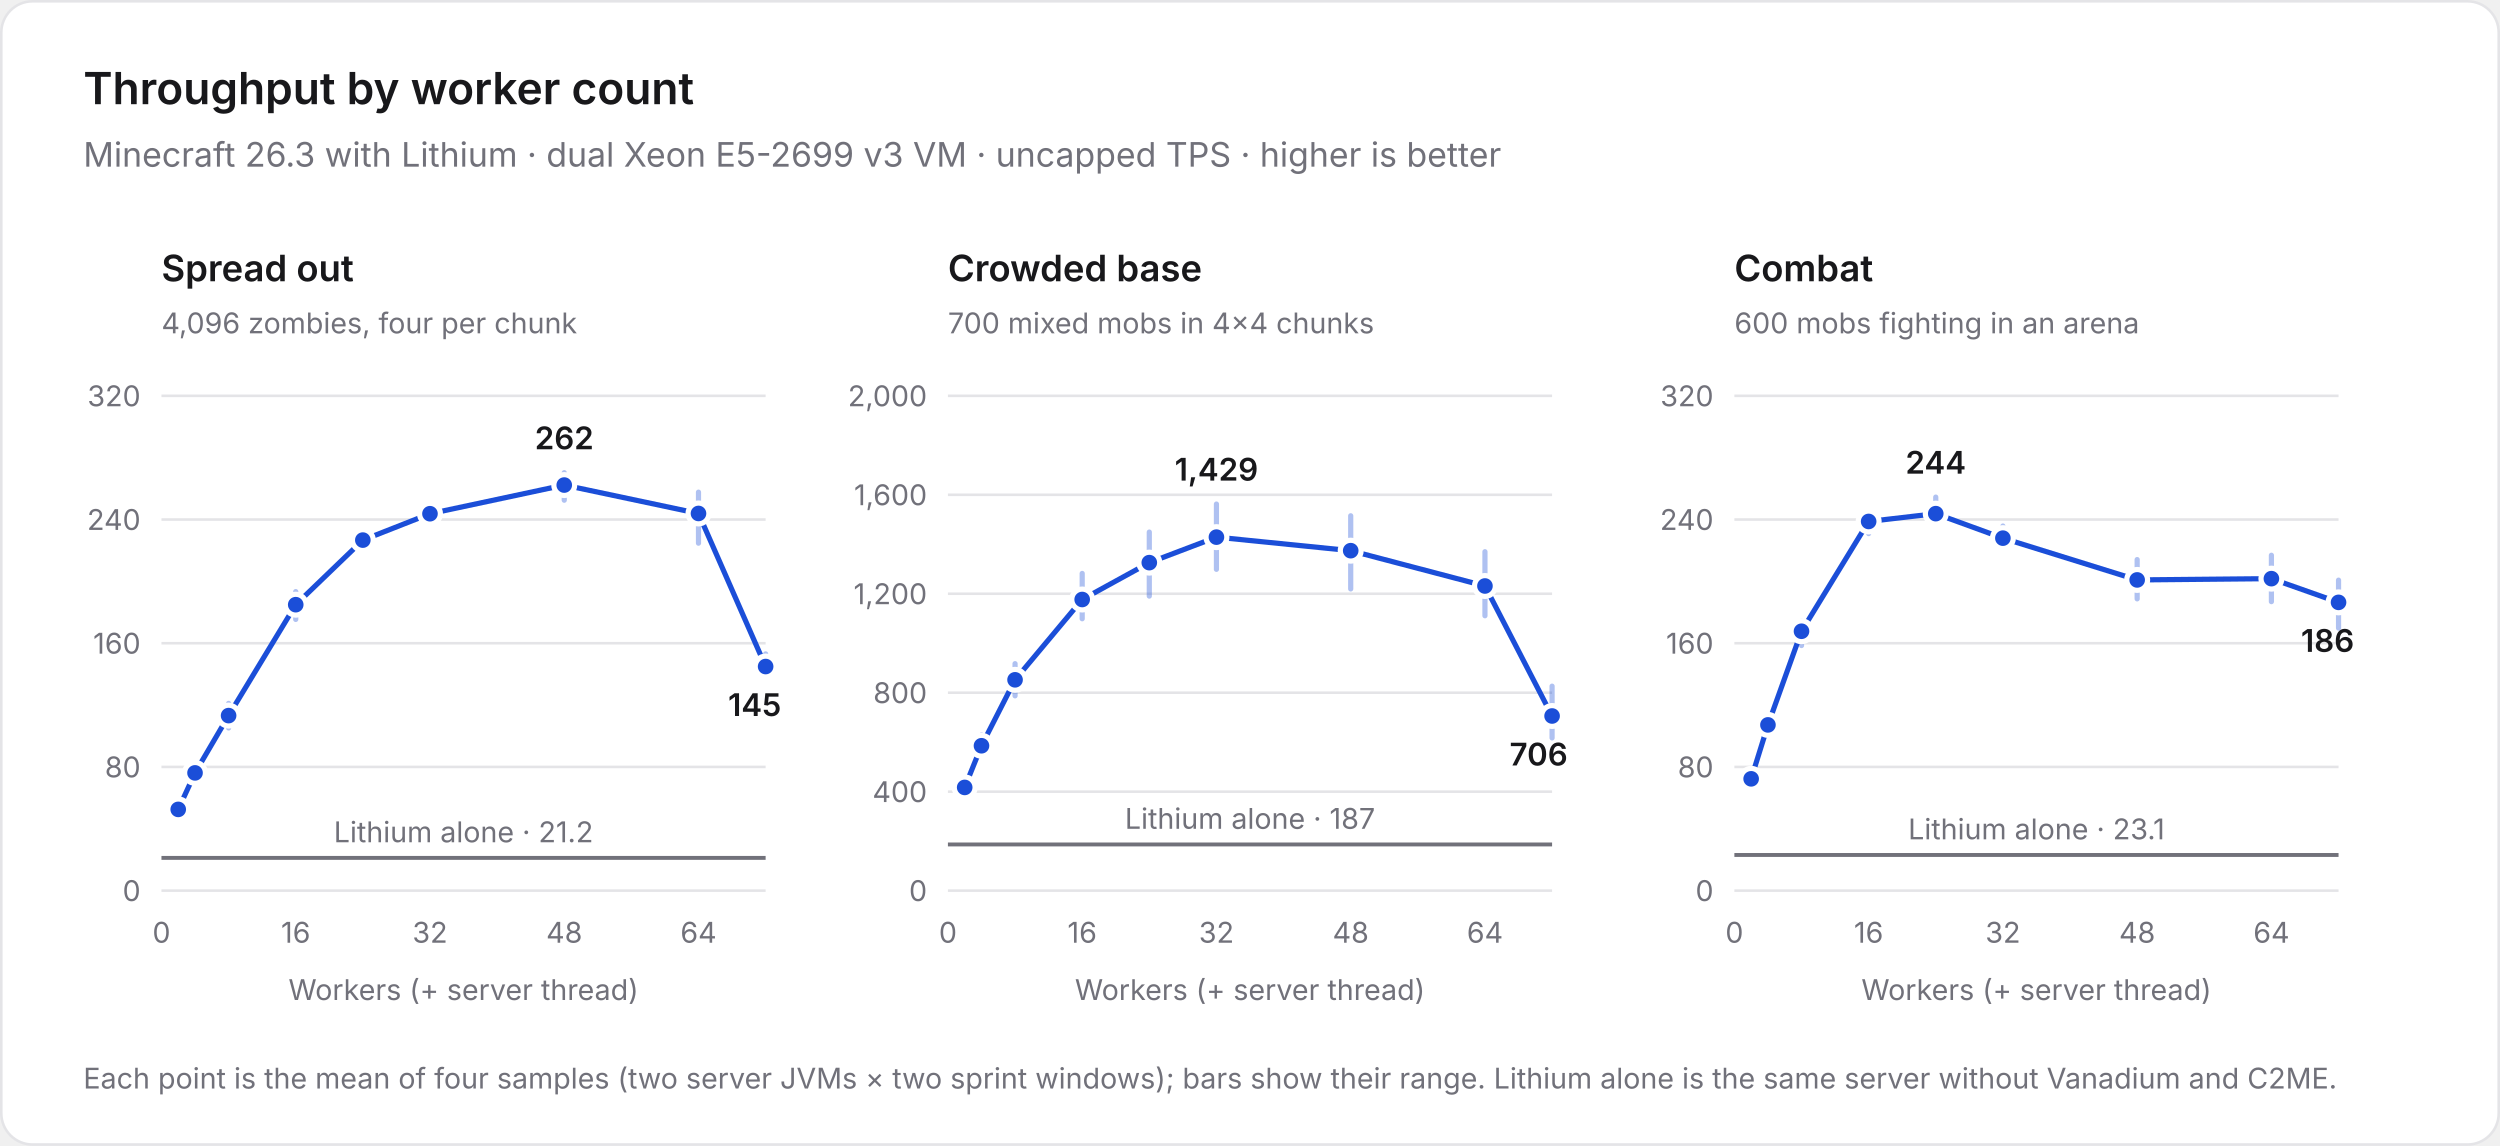
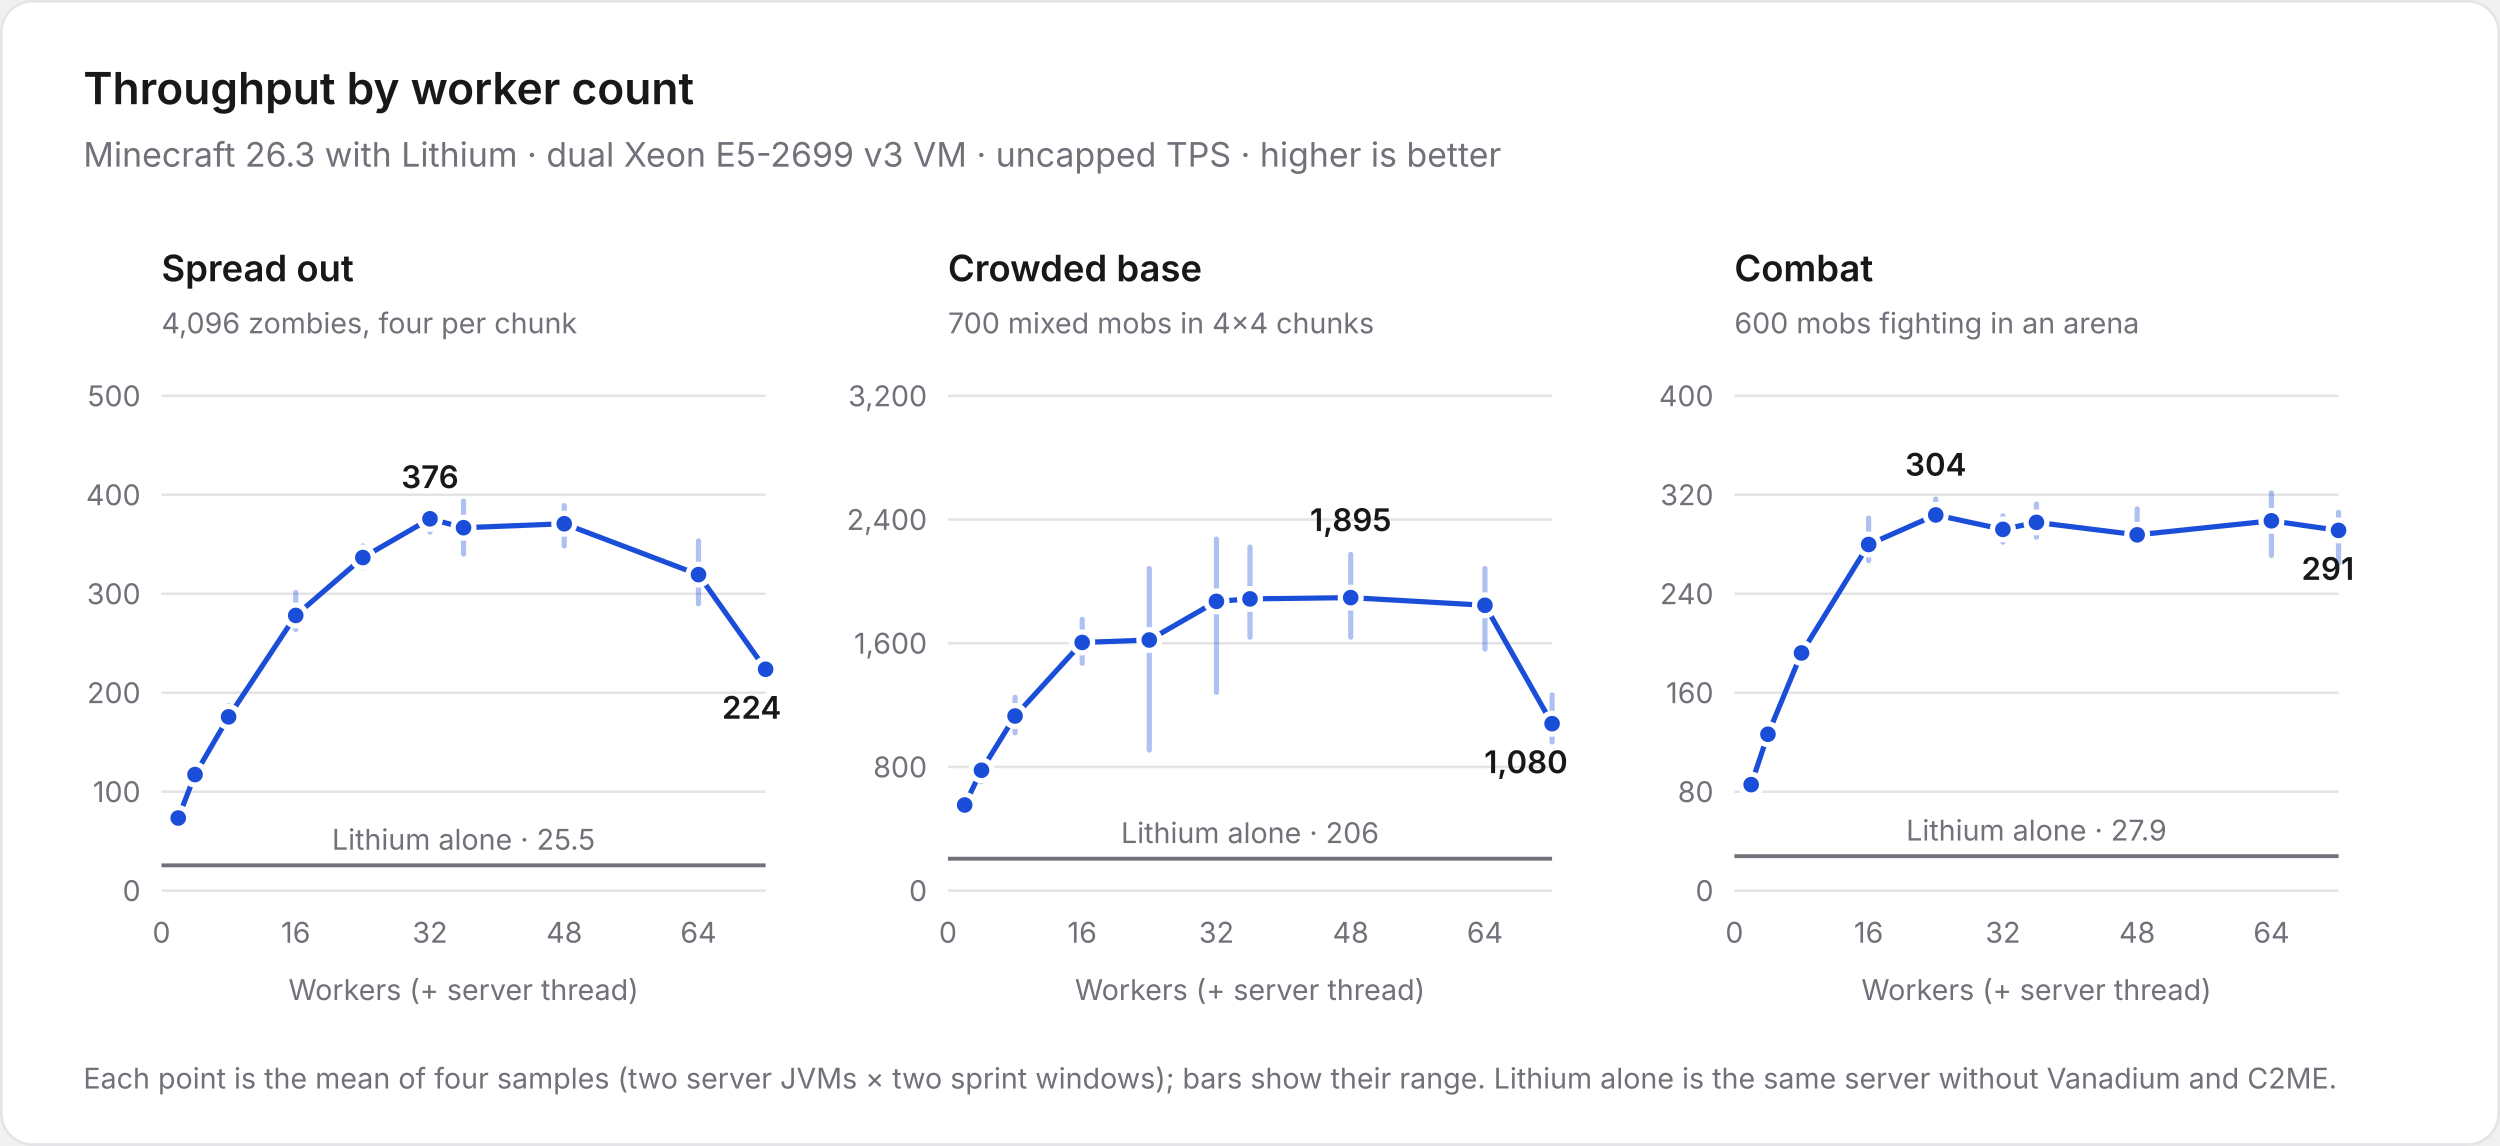
<svg xmlns="http://www.w3.org/2000/svg" width="960" height="440" viewBox="0 0 960 440" role="img" aria-labelledby="title desc">
  <rect x=".5" y=".5" width="959" height="439" rx="12" fill="#ffffff" stroke="#e4e4e7" />
  <g font-family="Inter, -apple-system, Segoe UI, Helvetica, Arial, sans-serif">
    <text x="32" y="40" fill="#18181b" font-size="17" font-weight="600">Throughput by worker count</text>
    <text x="32" y="64" fill="#71717a" font-size="13">Minecraft 26.3 with Lithium · dual Xeon E5-2699 v3 VM · uncapped TPS · higher is better</text>
    <text x="62" y="108" fill="#18181b" font-size="14" font-weight="600">Spread out</text>
    <text x="62" y="128" fill="#71717a" font-size="11">4,096 zombies, four per chunk</text>
    <path d="M62 342.0H294" stroke="#e4e4e7" />
    <text x="54" y="346.0" fill="#71717a" font-size="11" text-anchor="end">0</text>
-     <path d="M62 294.5H294" stroke="#e4e4e7" />
-     <text x="54" y="298.5" fill="#71717a" font-size="11" text-anchor="end">80</text>
-     <path d="M62 247.0H294" stroke="#e4e4e7" />
-     <text x="54" y="251.0" fill="#71717a" font-size="11" text-anchor="end">160</text>
-     <path d="M62 199.5H294" stroke="#e4e4e7" />
-     <text x="54" y="203.5" fill="#71717a" font-size="11" text-anchor="end">240</text>
+     <path d="M62 304.0H294" stroke="#e4e4e7" />
+     <text x="54" y="308.0" fill="#71717a" font-size="11" text-anchor="end">100</text>
+     <path d="M62 266.0H294" stroke="#e4e4e7" />
+     <text x="54" y="270.0" fill="#71717a" font-size="11" text-anchor="end">200</text>
+     <path d="M62 228.0H294" stroke="#e4e4e7" />
+     <text x="54" y="232.0" fill="#71717a" font-size="11" text-anchor="end">300</text>
+     <path d="M62 190.0H294" stroke="#e4e4e7" />
+     <text x="54" y="194.0" fill="#71717a" font-size="11" text-anchor="end">400</text>
    <path d="M62 152.0H294" stroke="#e4e4e7" />
-     <text x="54" y="156.0" fill="#71717a" font-size="11" text-anchor="end">320</text>
+     <text x="54" y="156.0" fill="#71717a" font-size="11" text-anchor="end">500</text>
    <text x="62.0" y="362" fill="#71717a" font-size="11" text-anchor="middle">0</text>
    <text x="113.56" y="362" fill="#71717a" font-size="11" text-anchor="middle">16</text>
    <text x="165.11" y="362" fill="#71717a" font-size="11" text-anchor="middle">32</text>
    <text x="216.67" y="362" fill="#71717a" font-size="11" text-anchor="middle">48</text>
    <text x="268.22" y="362" fill="#71717a" font-size="11" text-anchor="middle">64</text>
    <text x="178.0" y="384" fill="#71717a" font-size="11" text-anchor="middle">Workers (+ server thread)</text>
-     <path d="M62 329.43H294" stroke="#71717a" stroke-width="1.5" />
-     <text x="178.0" y="323.43" fill="#71717a" font-size="11" text-anchor="middle">Lithium alone · 21.2</text>
-     <path d="M68.44 313.68V309.28" stroke="#1b4ed8" stroke-width="2" stroke-linecap="round" opacity=".35" />
-     <path d="M74.89 299.01V294.98" stroke="#1b4ed8" stroke-width="2" stroke-linecap="round" opacity=".35" />
-     <path d="M87.78 279.54V270.1" stroke="#1b4ed8" stroke-width="2" stroke-linecap="round" opacity=".35" />
-     <path d="M113.56 237.86V227.17" stroke="#1b4ed8" stroke-width="2" stroke-linecap="round" opacity=".35" />
-     <path d="M139.33 211.2V204.9" stroke="#1b4ed8" stroke-width="2" stroke-linecap="round" opacity=".35" />
-     <path d="M165.11 198.25V196.47" stroke="#1b4ed8" stroke-width="2" stroke-linecap="round" opacity=".35" />
-     <path d="M216.67 192.08V181.51" stroke="#1b4ed8" stroke-width="2" stroke-linecap="round" opacity=".35" />
-     <path d="M268.22 208.58V188.99" stroke="#1b4ed8" stroke-width="2" stroke-linecap="round" opacity=".35" />
-     <path d="M294.0 258.64V251.1" stroke="#1b4ed8" stroke-width="2" stroke-linecap="round" opacity=".35" />
-     <path d="M68.44 310.81 L74.89 296.79 L87.78 274.79 L113.56 232.2 L139.33 207.4 L165.11 197.27 L216.67 186.26 L268.22 197.17 L294.0 255.95" fill="none" stroke="#1b4ed8" stroke-width="2" stroke-linejoin="round" stroke-linecap="round" />
-     <circle cx="68.44" cy="310.81" r="4" fill="#1b4ed8" stroke="#ffffff" stroke-width="2" />
-     <circle cx="74.89" cy="296.79" r="4" fill="#1b4ed8" stroke="#ffffff" stroke-width="2" />
-     <circle cx="87.78" cy="274.79" r="4" fill="#1b4ed8" stroke="#ffffff" stroke-width="2" />
-     <circle cx="113.56" cy="232.2" r="4" fill="#1b4ed8" stroke="#ffffff" stroke-width="2" />
-     <circle cx="139.33" cy="207.4" r="4" fill="#1b4ed8" stroke="#ffffff" stroke-width="2" />
-     <circle cx="165.11" cy="197.27" r="4" fill="#1b4ed8" stroke="#ffffff" stroke-width="2" />
-     <circle cx="216.67" cy="186.26" r="4" fill="#1b4ed8" stroke="#ffffff" stroke-width="2" />
-     <circle cx="268.22" cy="197.17" r="4" fill="#1b4ed8" stroke="#ffffff" stroke-width="2" />
-     <circle cx="294.0" cy="255.95" r="4" fill="#1b4ed8" stroke="#ffffff" stroke-width="2" />
-     <text x="216.67" y="172.51" fill="#18181b" font-size="12" font-weight="600" text-anchor="middle">262</text>
-     <text x="300.0" y="274.95" fill="#18181b" font-size="12" font-weight="600" text-anchor="end">145</text>
+     <path d="M62 332.29H294" stroke="#71717a" stroke-width="1.5" />
+     <text x="178.0" y="326.29" fill="#71717a" font-size="11" text-anchor="middle">Lithium alone · 25.5</text>
+     <path d="M68.44 314.6V313.61" stroke="#1b4ed8" stroke-width="2" stroke-linecap="round" opacity=".35" />
+     <path d="M74.89 298.91V295.6" stroke="#1b4ed8" stroke-width="2" stroke-linecap="round" opacity=".35" />
+     <path d="M87.78 277.82V270.98" stroke="#1b4ed8" stroke-width="2" stroke-linecap="round" opacity=".35" />
+     <path d="M113.56 241.72V227.54" stroke="#1b4ed8" stroke-width="2" stroke-linecap="round" opacity=".35" />
+     <path d="M139.33 218.23V209.61" stroke="#1b4ed8" stroke-width="2" stroke-linecap="round" opacity=".35" />
+     <path d="M165.11 204.33V196.42" stroke="#1b4ed8" stroke-width="2" stroke-linecap="round" opacity=".35" />
+     <path d="M178.0 212.76V192.39" stroke="#1b4ed8" stroke-width="2" stroke-linecap="round" opacity=".35" />
+     <path d="M216.67 209.61V194.14" stroke="#1b4ed8" stroke-width="2" stroke-linecap="round" opacity=".35" />
+     <path d="M268.22 231.84V207.71" stroke="#1b4ed8" stroke-width="2" stroke-linecap="round" opacity=".35" />
+     <path d="M294.0 258.67V254.03" stroke="#1b4ed8" stroke-width="2" stroke-linecap="round" opacity=".35" />
+     <path d="M68.44 314.12 L74.89 297.44 L87.78 275.27 L113.56 236.33 L139.33 214.1 L165.11 199.22 L178.0 202.63 L216.67 201.12 L268.22 220.65 L294.0 257.0" fill="none" stroke="#1b4ed8" stroke-width="2" stroke-linejoin="round" stroke-linecap="round" />
+     <circle cx="68.44" cy="314.12" r="4" fill="#1b4ed8" stroke="#ffffff" stroke-width="2" />
+     <circle cx="74.89" cy="297.44" r="4" fill="#1b4ed8" stroke="#ffffff" stroke-width="2" />
+     <circle cx="87.78" cy="275.27" r="4" fill="#1b4ed8" stroke="#ffffff" stroke-width="2" />
+     <circle cx="113.56" cy="236.33" r="4" fill="#1b4ed8" stroke="#ffffff" stroke-width="2" />
+     <circle cx="139.33" cy="214.1" r="4" fill="#1b4ed8" stroke="#ffffff" stroke-width="2" />
+     <circle cx="165.11" cy="199.22" r="4" fill="#1b4ed8" stroke="#ffffff" stroke-width="2" />
+     <circle cx="178.0" cy="202.63" r="4" fill="#1b4ed8" stroke="#ffffff" stroke-width="2" />
+     <circle cx="216.67" cy="201.12" r="4" fill="#1b4ed8" stroke="#ffffff" stroke-width="2" />
+     <circle cx="268.22" cy="220.65" r="4" fill="#1b4ed8" stroke="#ffffff" stroke-width="2" />
+     <circle cx="294.0" cy="257.0" r="4" fill="#1b4ed8" stroke="#ffffff" stroke-width="2" />
+     <text x="165.11" y="187.42" fill="#18181b" font-size="12" font-weight="600" text-anchor="middle">376</text>
+     <text x="300.0" y="276.0" fill="#18181b" font-size="12" font-weight="600" text-anchor="end">224</text>
    <text x="364" y="108" fill="#18181b" font-size="14" font-weight="600">Crowded base</text>
    <text x="364" y="128" fill="#71717a" font-size="11">700 mixed mobs in 4×4 chunks</text>
    <path d="M364 342.0H596" stroke="#e4e4e7" />
    <text x="356" y="346.0" fill="#71717a" font-size="11" text-anchor="end">0</text>
-     <path d="M364 304.0H596" stroke="#e4e4e7" />
-     <text x="356" y="308.0" fill="#71717a" font-size="11" text-anchor="end">400</text>
-     <path d="M364 266.0H596" stroke="#e4e4e7" />
-     <text x="356" y="270.0" fill="#71717a" font-size="11" text-anchor="end">800</text>
-     <path d="M364 228.0H596" stroke="#e4e4e7" />
-     <text x="356" y="232.0" fill="#71717a" font-size="11" text-anchor="end">1,200</text>
-     <path d="M364 190.0H596" stroke="#e4e4e7" />
-     <text x="356" y="194.0" fill="#71717a" font-size="11" text-anchor="end">1,600</text>
+     <path d="M364 294.5H596" stroke="#e4e4e7" />
+     <text x="356" y="298.5" fill="#71717a" font-size="11" text-anchor="end">800</text>
+     <path d="M364 247.0H596" stroke="#e4e4e7" />
+     <text x="356" y="251.0" fill="#71717a" font-size="11" text-anchor="end">1,600</text>
+     <path d="M364 199.5H596" stroke="#e4e4e7" />
+     <text x="356" y="203.5" fill="#71717a" font-size="11" text-anchor="end">2,400</text>
    <path d="M364 152.0H596" stroke="#e4e4e7" />
-     <text x="356" y="156.0" fill="#71717a" font-size="11" text-anchor="end">2,000</text>
+     <text x="356" y="156.0" fill="#71717a" font-size="11" text-anchor="end">3,200</text>
    <text x="364.0" y="362" fill="#71717a" font-size="11" text-anchor="middle">0</text>
    <text x="415.56" y="362" fill="#71717a" font-size="11" text-anchor="middle">16</text>
    <text x="467.11" y="362" fill="#71717a" font-size="11" text-anchor="middle">32</text>
    <text x="518.67" y="362" fill="#71717a" font-size="11" text-anchor="middle">48</text>
    <text x="570.22" y="362" fill="#71717a" font-size="11" text-anchor="middle">64</text>
    <text x="480.0" y="384" fill="#71717a" font-size="11" text-anchor="middle">Workers (+ server thread)</text>
-     <path d="M364 324.27H596" stroke="#71717a" stroke-width="1.5" />
-     <text x="480.0" y="318.27" fill="#71717a" font-size="11" text-anchor="middle">Lithium alone · 187</text>
-     <path d="M370.44 306.15V299.4" stroke="#1b4ed8" stroke-width="2" stroke-linecap="round" opacity=".35" />
-     <path d="M376.89 289.51V282.25" stroke="#1b4ed8" stroke-width="2" stroke-linecap="round" opacity=".35" />
-     <path d="M389.78 267.2V254.85" stroke="#1b4ed8" stroke-width="2" stroke-linecap="round" opacity=".35" />
-     <path d="M415.56 237.6V220.2" stroke="#1b4ed8" stroke-width="2" stroke-linecap="round" opacity=".35" />
-     <path d="M441.33 228.9V204.32" stroke="#1b4ed8" stroke-width="2" stroke-linecap="round" opacity=".35" />
-     <path d="M467.11 218.62V193.56" stroke="#1b4ed8" stroke-width="2" stroke-linecap="round" opacity=".35" />
-     <path d="M518.67 226.15V198.06" stroke="#1b4ed8" stroke-width="2" stroke-linecap="round" opacity=".35" />
-     <path d="M570.22 236.45V211.86" stroke="#1b4ed8" stroke-width="2" stroke-linecap="round" opacity=".35" />
-     <path d="M596.0 283.36V263.49" stroke="#1b4ed8" stroke-width="2" stroke-linecap="round" opacity=".35" />
-     <path d="M370.44 302.37 L376.89 286.37 L389.78 261.05 L415.56 230.21 L441.33 216.05 L467.11 206.26 L518.67 211.46 L570.22 225.02 L596.0 274.94" fill="none" stroke="#1b4ed8" stroke-width="2" stroke-linejoin="round" stroke-linecap="round" />
-     <circle cx="370.44" cy="302.37" r="4" fill="#1b4ed8" stroke="#ffffff" stroke-width="2" />
-     <circle cx="376.89" cy="286.37" r="4" fill="#1b4ed8" stroke="#ffffff" stroke-width="2" />
-     <circle cx="389.78" cy="261.05" r="4" fill="#1b4ed8" stroke="#ffffff" stroke-width="2" />
-     <circle cx="415.56" cy="230.21" r="4" fill="#1b4ed8" stroke="#ffffff" stroke-width="2" />
-     <circle cx="441.33" cy="216.05" r="4" fill="#1b4ed8" stroke="#ffffff" stroke-width="2" />
-     <circle cx="467.11" cy="206.26" r="4" fill="#1b4ed8" stroke="#ffffff" stroke-width="2" />
-     <circle cx="518.67" cy="211.46" r="4" fill="#1b4ed8" stroke="#ffffff" stroke-width="2" />
-     <circle cx="570.22" cy="225.02" r="4" fill="#1b4ed8" stroke="#ffffff" stroke-width="2" />
-     <circle cx="596.0" cy="274.94" r="4" fill="#1b4ed8" stroke="#ffffff" stroke-width="2" />
-     <text x="467.11" y="184.56" fill="#18181b" font-size="12" font-weight="600" text-anchor="middle">1,429</text>
-     <text x="602.0" y="293.94" fill="#18181b" font-size="12" font-weight="600" text-anchor="end">706</text>
+     <path d="M364 329.75H596" stroke="#71717a" stroke-width="1.5" />
+     <text x="480.0" y="323.75" fill="#71717a" font-size="11" text-anchor="middle">Lithium alone · 206</text>
+     <path d="M370.44 310.75V307.48" stroke="#1b4ed8" stroke-width="2" stroke-linecap="round" opacity=".35" />
+     <path d="M376.89 300.19V292.93" stroke="#1b4ed8" stroke-width="2" stroke-linecap="round" opacity=".35" />
+     <path d="M389.78 281.41V267.78" stroke="#1b4ed8" stroke-width="2" stroke-linecap="round" opacity=".35" />
+     <path d="M415.56 254.68V237.83" stroke="#1b4ed8" stroke-width="2" stroke-linecap="round" opacity=".35" />
+     <path d="M441.33 288.02V218.3" stroke="#1b4ed8" stroke-width="2" stroke-linecap="round" opacity=".35" />
+     <path d="M467.11 265.88V207.06" stroke="#1b4ed8" stroke-width="2" stroke-linecap="round" opacity=".35" />
+     <path d="M480.0 244.67V210.06" stroke="#1b4ed8" stroke-width="2" stroke-linecap="round" opacity=".35" />
+     <path d="M518.67 244.67V212.92" stroke="#1b4ed8" stroke-width="2" stroke-linecap="round" opacity=".35" />
+     <path d="M570.22 249.23V218.3" stroke="#1b4ed8" stroke-width="2" stroke-linecap="round" opacity=".35" />
+     <path d="M596.0 284.91V266.84" stroke="#1b4ed8" stroke-width="2" stroke-linecap="round" opacity=".35" />
+     <path d="M370.44 309.11 L376.89 295.78 L389.78 274.95 L415.56 246.71 L441.33 245.76 L467.11 230.92 L480.0 229.98 L518.67 229.48 L570.22 232.43 L596.0 277.89" fill="none" stroke="#1b4ed8" stroke-width="2" stroke-linejoin="round" stroke-linecap="round" />
+     <circle cx="370.44" cy="309.11" r="4" fill="#1b4ed8" stroke="#ffffff" stroke-width="2" />
+     <circle cx="376.89" cy="295.78" r="4" fill="#1b4ed8" stroke="#ffffff" stroke-width="2" />
+     <circle cx="389.78" cy="274.95" r="4" fill="#1b4ed8" stroke="#ffffff" stroke-width="2" />
+     <circle cx="415.56" cy="246.71" r="4" fill="#1b4ed8" stroke="#ffffff" stroke-width="2" />
+     <circle cx="441.33" cy="245.76" r="4" fill="#1b4ed8" stroke="#ffffff" stroke-width="2" />
+     <circle cx="467.11" cy="230.92" r="4" fill="#1b4ed8" stroke="#ffffff" stroke-width="2" />
+     <circle cx="480.0" cy="229.98" r="4" fill="#1b4ed8" stroke="#ffffff" stroke-width="2" />
+     <circle cx="518.67" cy="229.48" r="4" fill="#1b4ed8" stroke="#ffffff" stroke-width="2" />
+     <circle cx="570.22" cy="232.43" r="4" fill="#1b4ed8" stroke="#ffffff" stroke-width="2" />
+     <circle cx="596.0" cy="277.89" r="4" fill="#1b4ed8" stroke="#ffffff" stroke-width="2" />
+     <text x="518.67" y="203.92" fill="#18181b" font-size="12" font-weight="600" text-anchor="middle">1,895</text>
+     <text x="602.0" y="296.89" fill="#18181b" font-size="12" font-weight="600" text-anchor="end">1,080</text>
    <text x="666" y="108" fill="#18181b" font-size="14" font-weight="600">Combat</text>
    <text x="666" y="128" fill="#71717a" font-size="11">600 mobs fighting in an arena</text>
    <path d="M666 342.0H898" stroke="#e4e4e7" />
    <text x="658" y="346.0" fill="#71717a" font-size="11" text-anchor="end">0</text>
-     <path d="M666 294.5H898" stroke="#e4e4e7" />
-     <text x="658" y="298.5" fill="#71717a" font-size="11" text-anchor="end">80</text>
-     <path d="M666 247.0H898" stroke="#e4e4e7" />
-     <text x="658" y="251.0" fill="#71717a" font-size="11" text-anchor="end">160</text>
-     <path d="M666 199.5H898" stroke="#e4e4e7" />
-     <text x="658" y="203.5" fill="#71717a" font-size="11" text-anchor="end">240</text>
+     <path d="M666 304.0H898" stroke="#e4e4e7" />
+     <text x="658" y="308.0" fill="#71717a" font-size="11" text-anchor="end">80</text>
+     <path d="M666 266.0H898" stroke="#e4e4e7" />
+     <text x="658" y="270.0" fill="#71717a" font-size="11" text-anchor="end">160</text>
+     <path d="M666 228.0H898" stroke="#e4e4e7" />
+     <text x="658" y="232.0" fill="#71717a" font-size="11" text-anchor="end">240</text>
+     <path d="M666 190.0H898" stroke="#e4e4e7" />
+     <text x="658" y="194.0" fill="#71717a" font-size="11" text-anchor="end">320</text>
    <path d="M666 152.0H898" stroke="#e4e4e7" />
-     <text x="658" y="156.0" fill="#71717a" font-size="11" text-anchor="end">320</text>
+     <text x="658" y="156.0" fill="#71717a" font-size="11" text-anchor="end">400</text>
    <text x="666.0" y="362" fill="#71717a" font-size="11" text-anchor="middle">0</text>
    <text x="717.56" y="362" fill="#71717a" font-size="11" text-anchor="middle">16</text>
    <text x="769.11" y="362" fill="#71717a" font-size="11" text-anchor="middle">32</text>
    <text x="820.67" y="362" fill="#71717a" font-size="11" text-anchor="middle">48</text>
    <text x="872.22" y="362" fill="#71717a" font-size="11" text-anchor="middle">64</text>
    <text x="782.0" y="384" fill="#71717a" font-size="11" text-anchor="middle">Workers (+ server thread)</text>
-     <path d="M666 328.31H898" stroke="#71717a" stroke-width="1.5" />
-     <text x="782.0" y="322.31" fill="#71717a" font-size="11" text-anchor="middle">Lithium alone · 23.1</text>
-     <path d="M672.44 300.02V297.59" stroke="#1b4ed8" stroke-width="2" stroke-linecap="round" opacity=".35" />
-     <path d="M678.89 281.5V276.51" stroke="#1b4ed8" stroke-width="2" stroke-linecap="round" opacity=".35" />
-     <path d="M691.78 247.89V238.57" stroke="#1b4ed8" stroke-width="2" stroke-linecap="round" opacity=".35" />
-     <path d="M717.56 204.9V196.83" stroke="#1b4ed8" stroke-width="2" stroke-linecap="round" opacity=".35" />
-     <path d="M743.33 200.98V190.89" stroke="#1b4ed8" stroke-width="2" stroke-linecap="round" opacity=".35" />
-     <path d="M769.11 210.37V201.99" stroke="#1b4ed8" stroke-width="2" stroke-linecap="round" opacity=".35" />
-     <path d="M820.67 229.96V214.88" stroke="#1b4ed8" stroke-width="2" stroke-linecap="round" opacity=".35" />
-     <path d="M872.22 231.03V213.22" stroke="#1b4ed8" stroke-width="2" stroke-linecap="round" opacity=".35" />
-     <path d="M898.0 241.18V222.78" stroke="#1b4ed8" stroke-width="2" stroke-linecap="round" opacity=".35" />
-     <path d="M672.44 299.07 L678.89 278.36 L691.78 242.4 L717.56 200.24 L743.33 197.24 L769.11 206.65 L820.67 222.69 L872.22 222.2 L898.0 231.31" fill="none" stroke="#1b4ed8" stroke-width="2" stroke-linejoin="round" stroke-linecap="round" />
-     <circle cx="672.44" cy="299.07" r="4" fill="#1b4ed8" stroke="#ffffff" stroke-width="2" />
-     <circle cx="678.89" cy="278.36" r="4" fill="#1b4ed8" stroke="#ffffff" stroke-width="2" />
-     <circle cx="691.78" cy="242.4" r="4" fill="#1b4ed8" stroke="#ffffff" stroke-width="2" />
-     <circle cx="717.56" cy="200.24" r="4" fill="#1b4ed8" stroke="#ffffff" stroke-width="2" />
-     <circle cx="743.33" cy="197.24" r="4" fill="#1b4ed8" stroke="#ffffff" stroke-width="2" />
-     <circle cx="769.11" cy="206.65" r="4" fill="#1b4ed8" stroke="#ffffff" stroke-width="2" />
-     <circle cx="820.67" cy="222.69" r="4" fill="#1b4ed8" stroke="#ffffff" stroke-width="2" />
-     <circle cx="872.22" cy="222.2" r="4" fill="#1b4ed8" stroke="#ffffff" stroke-width="2" />
-     <circle cx="898.0" cy="231.31" r="4" fill="#1b4ed8" stroke="#ffffff" stroke-width="2" />
-     <text x="743.33" y="181.89" fill="#18181b" font-size="12" font-weight="600" text-anchor="middle">244</text>
-     <text x="904.0" y="250.31" fill="#18181b" font-size="12" font-weight="600" text-anchor="end">186</text>
+     <path d="M666 328.77H898" stroke="#71717a" stroke-width="1.5" />
+     <text x="782.0" y="322.77" fill="#71717a" font-size="11" text-anchor="middle">Lithium alone · 27.9</text>
+     <path d="M672.44 302.91V299.77" stroke="#1b4ed8" stroke-width="2" stroke-linecap="round" opacity=".35" />
+     <path d="M678.89 283.48V279.82" stroke="#1b4ed8" stroke-width="2" stroke-linecap="round" opacity=".35" />
+     <path d="M691.78 254.36V247.19" stroke="#1b4ed8" stroke-width="2" stroke-linecap="round" opacity=".35" />
+     <path d="M717.56 215.32V198.93" stroke="#1b4ed8" stroke-width="2" stroke-linecap="round" opacity=".35" />
+     <path d="M743.33 201.45V191.66" stroke="#1b4ed8" stroke-width="2" stroke-linecap="round" opacity=".35" />
+     <path d="M769.11 208.19V198.07" stroke="#1b4ed8" stroke-width="2" stroke-linecap="round" opacity=".35" />
+     <path d="M782.0 206.29V193.56" stroke="#1b4ed8" stroke-width="2" stroke-linecap="round" opacity=".35" />
+     <path d="M820.67 209.33V195.41" stroke="#1b4ed8" stroke-width="2" stroke-linecap="round" opacity=".35" />
+     <path d="M872.22 213.28V189.29" stroke="#1b4ed8" stroke-width="2" stroke-linecap="round" opacity=".35" />
+     <path d="M898.0 216.31V196.75" stroke="#1b4ed8" stroke-width="2" stroke-linecap="round" opacity=".35" />
+     <path d="M672.44 301.3 L678.89 281.96 L691.78 250.74 L717.56 209.09 L743.33 197.73 L769.11 203.28 L782.0 200.59 L820.67 205.38 L872.22 199.99 L898.0 203.68" fill="none" stroke="#1b4ed8" stroke-width="2" stroke-linejoin="round" stroke-linecap="round" />
+     <circle cx="672.44" cy="301.3" r="4" fill="#1b4ed8" stroke="#ffffff" stroke-width="2" />
+     <circle cx="678.89" cy="281.96" r="4" fill="#1b4ed8" stroke="#ffffff" stroke-width="2" />
+     <circle cx="691.78" cy="250.74" r="4" fill="#1b4ed8" stroke="#ffffff" stroke-width="2" />
+     <circle cx="717.56" cy="209.09" r="4" fill="#1b4ed8" stroke="#ffffff" stroke-width="2" />
+     <circle cx="743.33" cy="197.73" r="4" fill="#1b4ed8" stroke="#ffffff" stroke-width="2" />
+     <circle cx="769.11" cy="203.28" r="4" fill="#1b4ed8" stroke="#ffffff" stroke-width="2" />
+     <circle cx="782.0" cy="200.59" r="4" fill="#1b4ed8" stroke="#ffffff" stroke-width="2" />
+     <circle cx="820.67" cy="205.38" r="4" fill="#1b4ed8" stroke="#ffffff" stroke-width="2" />
+     <circle cx="872.22" cy="199.99" r="4" fill="#1b4ed8" stroke="#ffffff" stroke-width="2" />
+     <circle cx="898.0" cy="203.68" r="4" fill="#1b4ed8" stroke="#ffffff" stroke-width="2" />
+     <text x="743.33" y="182.66" fill="#18181b" font-size="12" font-weight="600" text-anchor="middle">304</text>
+     <text x="904.0" y="222.68" fill="#18181b" font-size="12" font-weight="600" text-anchor="end">291</text>
    <text x="32" y="418" fill="#71717a" font-size="11">Each point is the mean of four samples (two server JVMs × two sprint windows); bars show their range. Lithium alone is the same server without Vanadium and C2ME.</text>
  </g>
</svg>
